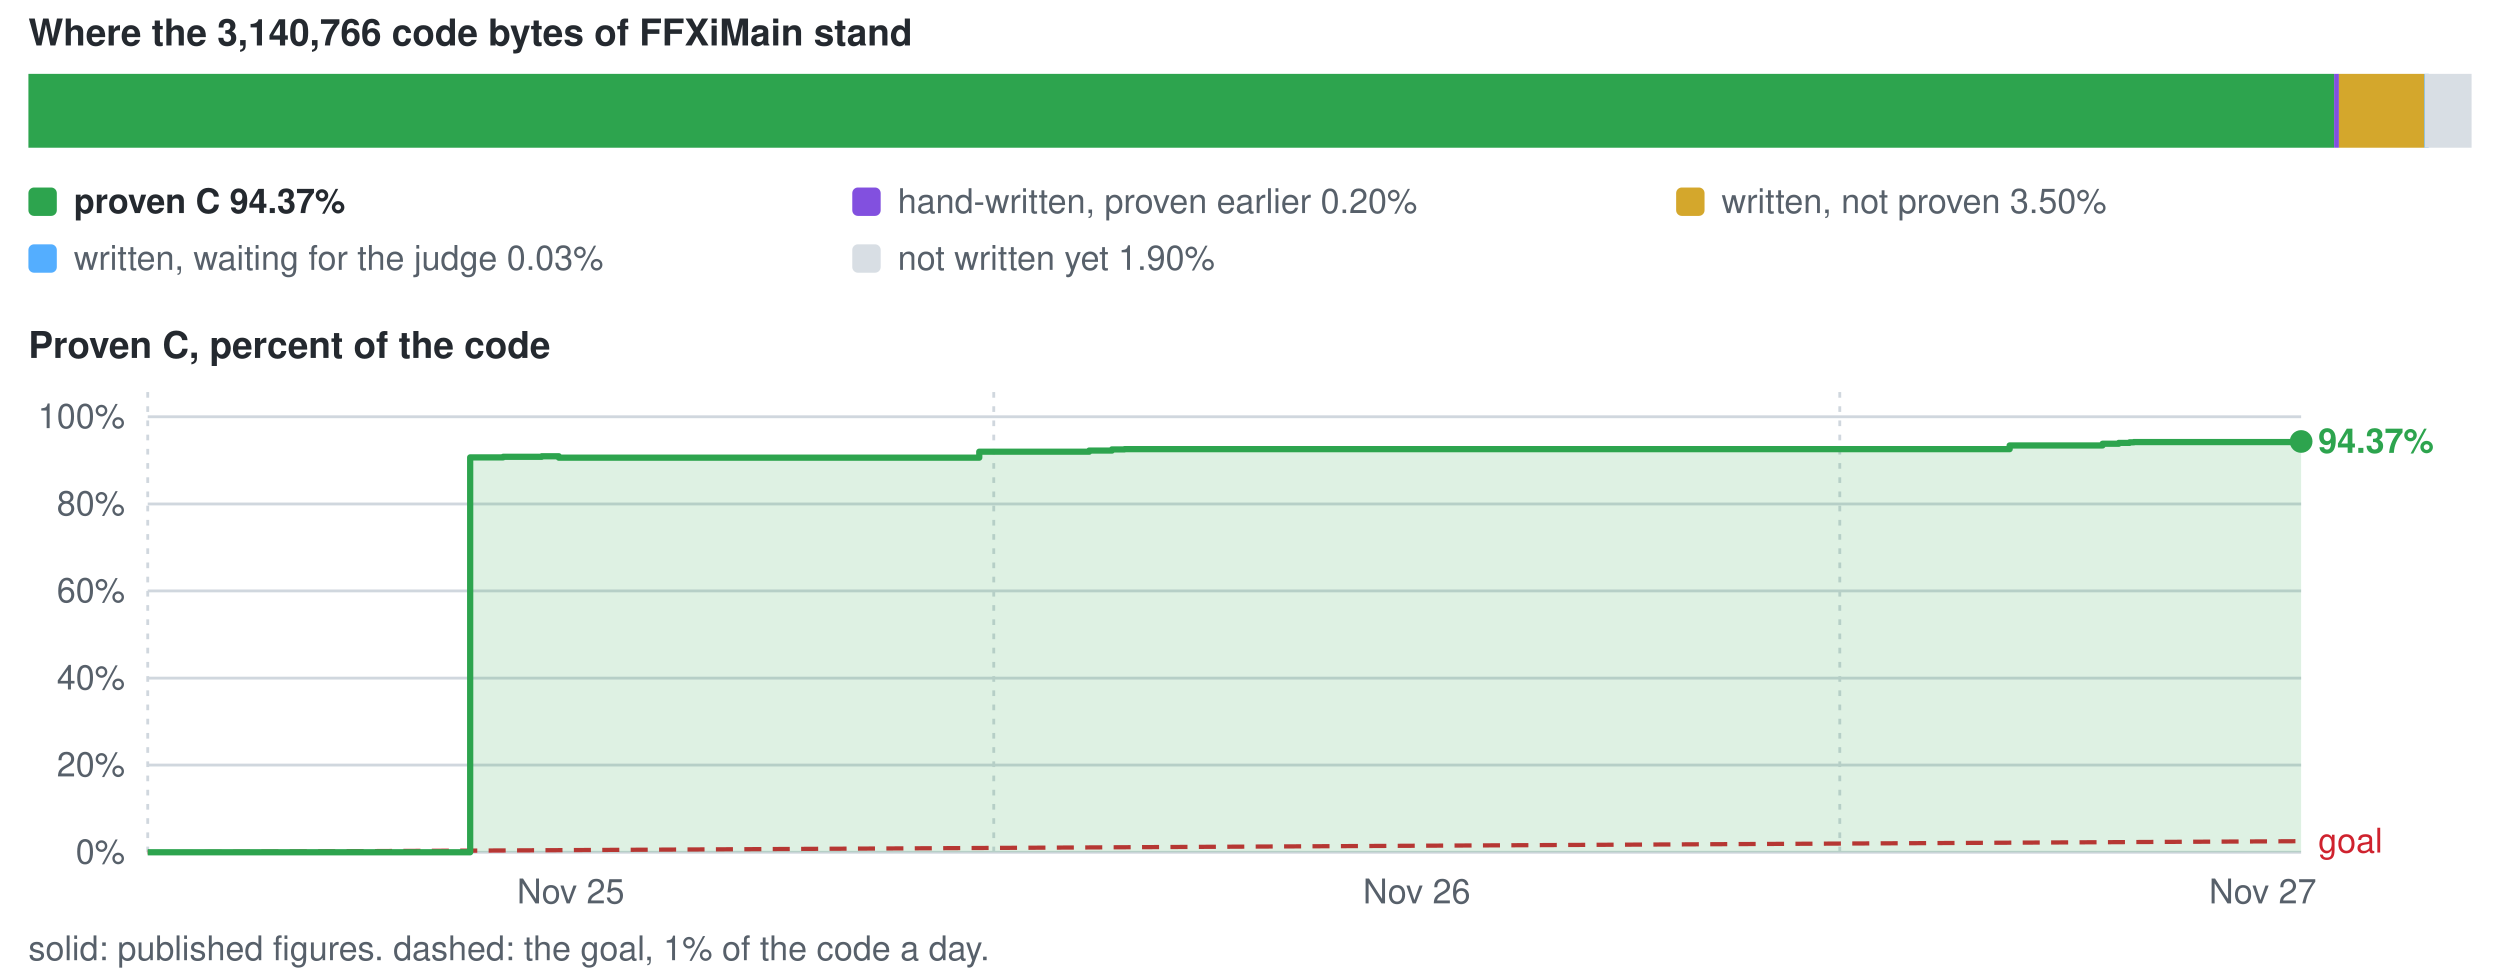
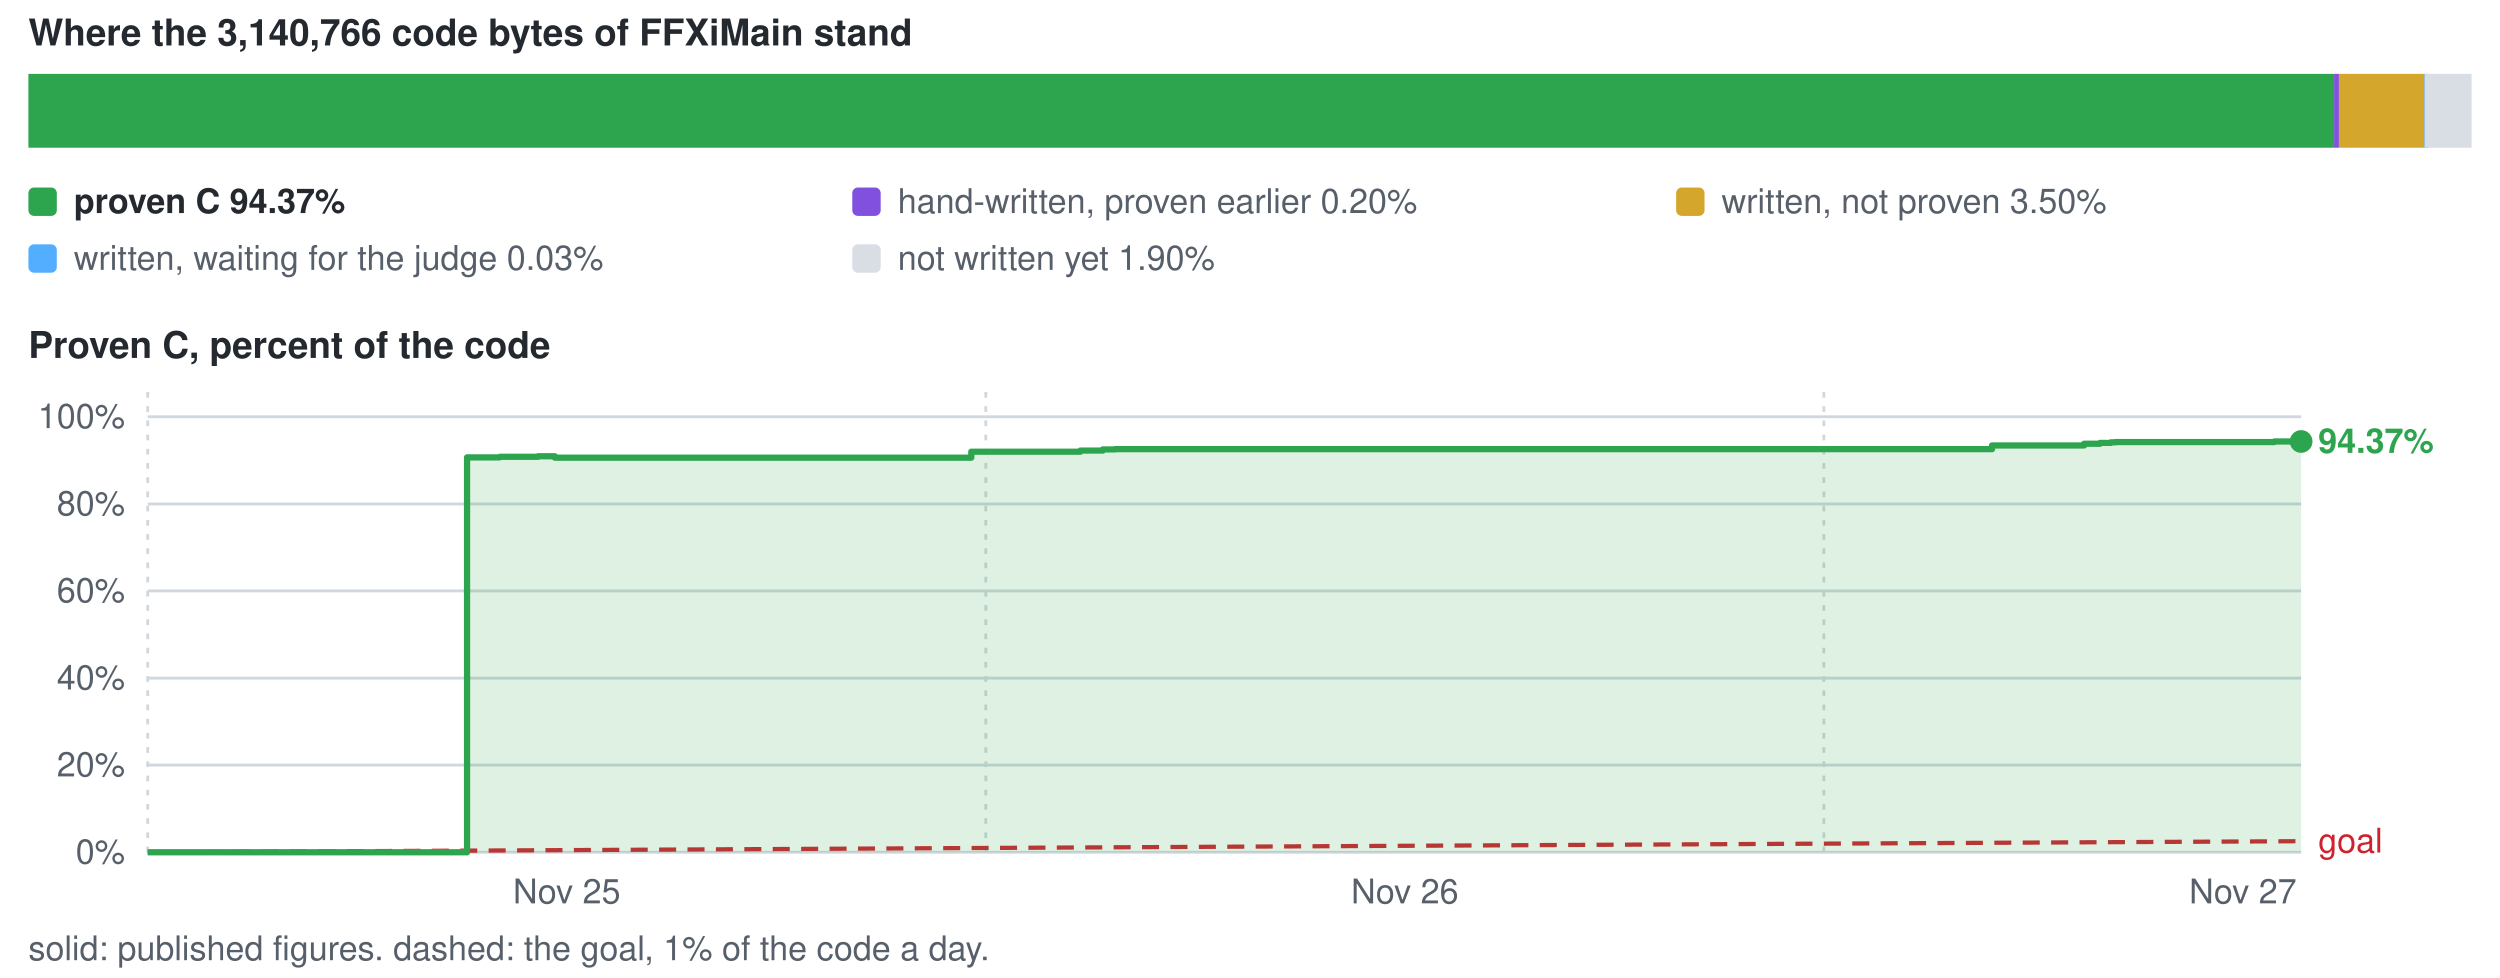
<svg xmlns="http://www.w3.org/2000/svg" viewBox="0 0 880 344" width="880" height="344" role="img" aria-label="conversion progress">
  <style>text{font-family:-apple-system,BlinkMacSystemFont,'Segoe UI',Helvetica,Arial,sans-serif;font-size:12px;fill:#57606a}.s{fill:#24292f;font-weight:600}.b{font-size:13px}</style>
  <text x="10" y="16" class="s b">Where the 3,140,766 code bytes of FFXiMain stand</text>
  <rect x="10.0" y="26" width="811.6" height="26" fill="#2da44e" />
  <rect x="821.6" y="26" width="1.7" height="26" fill="#8250df" />
  <rect x="823.3" y="26" width="30.1" height="26" fill="#d4a72c" />
  <rect x="853.4" y="26" width="1.5" height="26" fill="#54aeff" />
  <rect x="853.6" y="26" width="16.4" height="26" fill="#d8dee4" />
  <rect x="10" y="66" width="10" height="10" rx="2" fill="#2da44e" />
  <text x="26" y="75" class="s">proven C 94.37%</text>
  <rect x="300" y="66" width="10" height="10" rx="2" fill="#8250df" />
  <text x="316" y="75">hand-written, proven earlier 0.20%</text>
  <rect x="590" y="66" width="10" height="10" rx="2" fill="#d4a72c" />
  <text x="606" y="75">written, not proven 3.50%</text>
  <rect x="10" y="86" width="10" height="10" rx="2" fill="#54aeff" />
  <text x="26" y="95">written, waiting for the judge 0.03%</text>
  <rect x="300" y="86" width="10" height="10" rx="2" fill="#d8dee4" />
  <text x="316" y="95">not written yet 1.90%</text>
  <text x="10" y="126" class="s b">Proven C, percent of the code</text>
  <line x1="52" y1="300.0" x2="810" y2="300.0" stroke="#d0d7de" stroke-width="1" />
  <text x="44" y="304.0" text-anchor="end">0%</text>
  <line x1="52" y1="269.3" x2="810" y2="269.3" stroke="#d0d7de" stroke-width="1" />
  <text x="44" y="273.3" text-anchor="end">20%</text>
  <line x1="52" y1="238.7" x2="810" y2="238.7" stroke="#d0d7de" stroke-width="1" />
  <text x="44" y="242.7" text-anchor="end">40%</text>
  <line x1="52" y1="208.0" x2="810" y2="208.0" stroke="#d0d7de" stroke-width="1" />
  <text x="44" y="212.0" text-anchor="end">60%</text>
  <line x1="52" y1="177.4" x2="810" y2="177.4" stroke="#d0d7de" stroke-width="1" />
  <text x="44" y="181.4" text-anchor="end">80%</text>
  <line x1="52" y1="146.7" x2="810" y2="146.7" stroke="#d0d7de" stroke-width="1" />
  <text x="44" y="150.7" text-anchor="end">100%</text>
  <line x1="52.0" y1="138" x2="52.0" y2="300" stroke="#d0d7de" stroke-width="1" stroke-dasharray="2 3" />
-   <text x="200.9" y="318" text-anchor="middle">Nov 25</text>
-   <line x1="349.8" y1="138" x2="349.8" y2="300" stroke="#d0d7de" stroke-width="1" stroke-dasharray="2 3" />
-   <text x="498.7" y="318" text-anchor="middle">Nov 26</text>
-   <line x1="647.6" y1="138" x2="647.6" y2="300" stroke="#d0d7de" stroke-width="1" stroke-dasharray="2 3" />
-   <text x="796.5" y="318" text-anchor="middle">Nov 27</text>
+   <text x="199.5" y="318" text-anchor="middle">Nov 25</text>
+   <line x1="347.0" y1="138" x2="347.0" y2="300" stroke="#d0d7de" stroke-width="1" stroke-dasharray="2 3" />
+   <text x="494.5" y="318" text-anchor="middle">Nov 26</text>
+   <line x1="642.0" y1="138" x2="642.0" y2="300" stroke="#d0d7de" stroke-width="1" stroke-dasharray="2 3" />
+   <text x="789.5" y="318" text-anchor="middle">Nov 27</text>
  <line x1="52.0" y1="300.0" x2="810.0" y2="296.1" stroke="#cf222e" stroke-width="1.5" stroke-dasharray="6 4" />
  <text x="816.0" y="300.1" style="fill:#cf222e">goal</text>
-   <path d="M52.0 300.0 H165.5 V161.0 H177.1 V160.8 H182.2 V160.8 H184.5 V160.8 H190.7 V160.6 H194.2 V160.6 H196.7 V161.1 H344.7 V159.0 H383.4 V158.6 H391.4 V158.2 H393.8 V158.2 H395.8 V158.1 H399.2 V158.1 H410.4 V158.1 H433.9 V158.1 H707.4 V156.8 H740.1 V156.2 H745.8 V155.9 H749.6 V155.7 H751.1 V155.6 H752.2 V155.6 H753.0 V155.6 H753.5 V155.6 H756.3 V155.6 H757.0 V155.6 H807.8 V155.4 H808.4 V155.4 H808.5 V155.4 H809.9 V155.4 H810.0 V155.4 V300.0 H52.0 Z" fill="#2da44e" fill-opacity="0.16" />
-   <path d="M52.0 300.0 H165.5 V161.0 H177.1 V160.8 H182.2 V160.8 H184.5 V160.8 H190.7 V160.6 H194.2 V160.6 H196.7 V161.1 H344.7 V159.0 H383.4 V158.6 H391.4 V158.2 H393.8 V158.2 H395.8 V158.1 H399.2 V158.1 H410.4 V158.1 H433.9 V158.1 H707.4 V156.8 H740.1 V156.2 H745.8 V155.9 H749.6 V155.7 H751.1 V155.6 H752.2 V155.6 H753.0 V155.6 H753.5 V155.6 H756.3 V155.6 H757.0 V155.6 H807.8 V155.4 H808.4 V155.4 H808.5 V155.4 H809.9 V155.4 H810.0 V155.4" fill="none" stroke="#2da44e" stroke-width="2.2" stroke-linejoin="round" />
+   <path d="M52.0 300.0 H164.4 V161.0 H175.9 V160.8 H180.9 V160.8 H183.3 V160.8 H189.4 V160.6 H192.8 V160.6 H195.3 V161.1 H341.9 V159.0 H380.3 V158.6 H388.2 V158.2 H390.5 V158.2 H392.5 V158.1 H396.0 V158.1 H407.0 V158.1 H430.3 V158.1 H701.2 V156.8 H733.6 V156.2 H739.2 V155.9 H743.0 V155.7 H744.6 V155.6 H745.6 V155.6 H746.4 V155.6 H746.8 V155.6 H749.7 V155.6 H750.3 V155.6 H800.6 V155.4 H801.3 V155.4 H801.4 V155.4 H802.7 V155.4 H802.9 V155.4 H810.0 V155.4 V300.0 H52.0 Z" fill="#2da44e" fill-opacity="0.16" />
+   <path d="M52.0 300.0 H164.4 V161.0 H175.9 V160.8 H180.9 V160.8 H183.3 V160.8 H189.4 V160.6 H192.8 V160.6 H195.3 V161.1 H341.9 V159.0 H380.3 V158.6 H388.2 V158.2 H390.5 V158.2 H392.5 V158.1 H396.0 V158.1 H407.0 V158.1 H430.3 V158.1 H701.2 V156.8 H733.6 V156.2 H739.2 V155.9 H743.0 V155.7 H744.6 V155.6 H745.6 V155.6 H746.4 V155.6 H746.8 V155.6 H749.7 V155.6 H750.3 V155.6 H800.6 V155.4 H801.3 V155.4 H801.4 V155.4 H802.7 V155.4 H802.9 V155.4 H810.0 V155.4" fill="none" stroke="#2da44e" stroke-width="2.2" stroke-linejoin="round" />
  <circle cx="810.0" cy="155.4" r="4" fill="#2da44e" />
  <text x="816.0" y="159.4" class="s" style="fill:#2da44e">94.37%</text>
  <text x="10" y="338">solid: published figures. dashed: the goal, 1% of the code a day.</text>
</svg>
